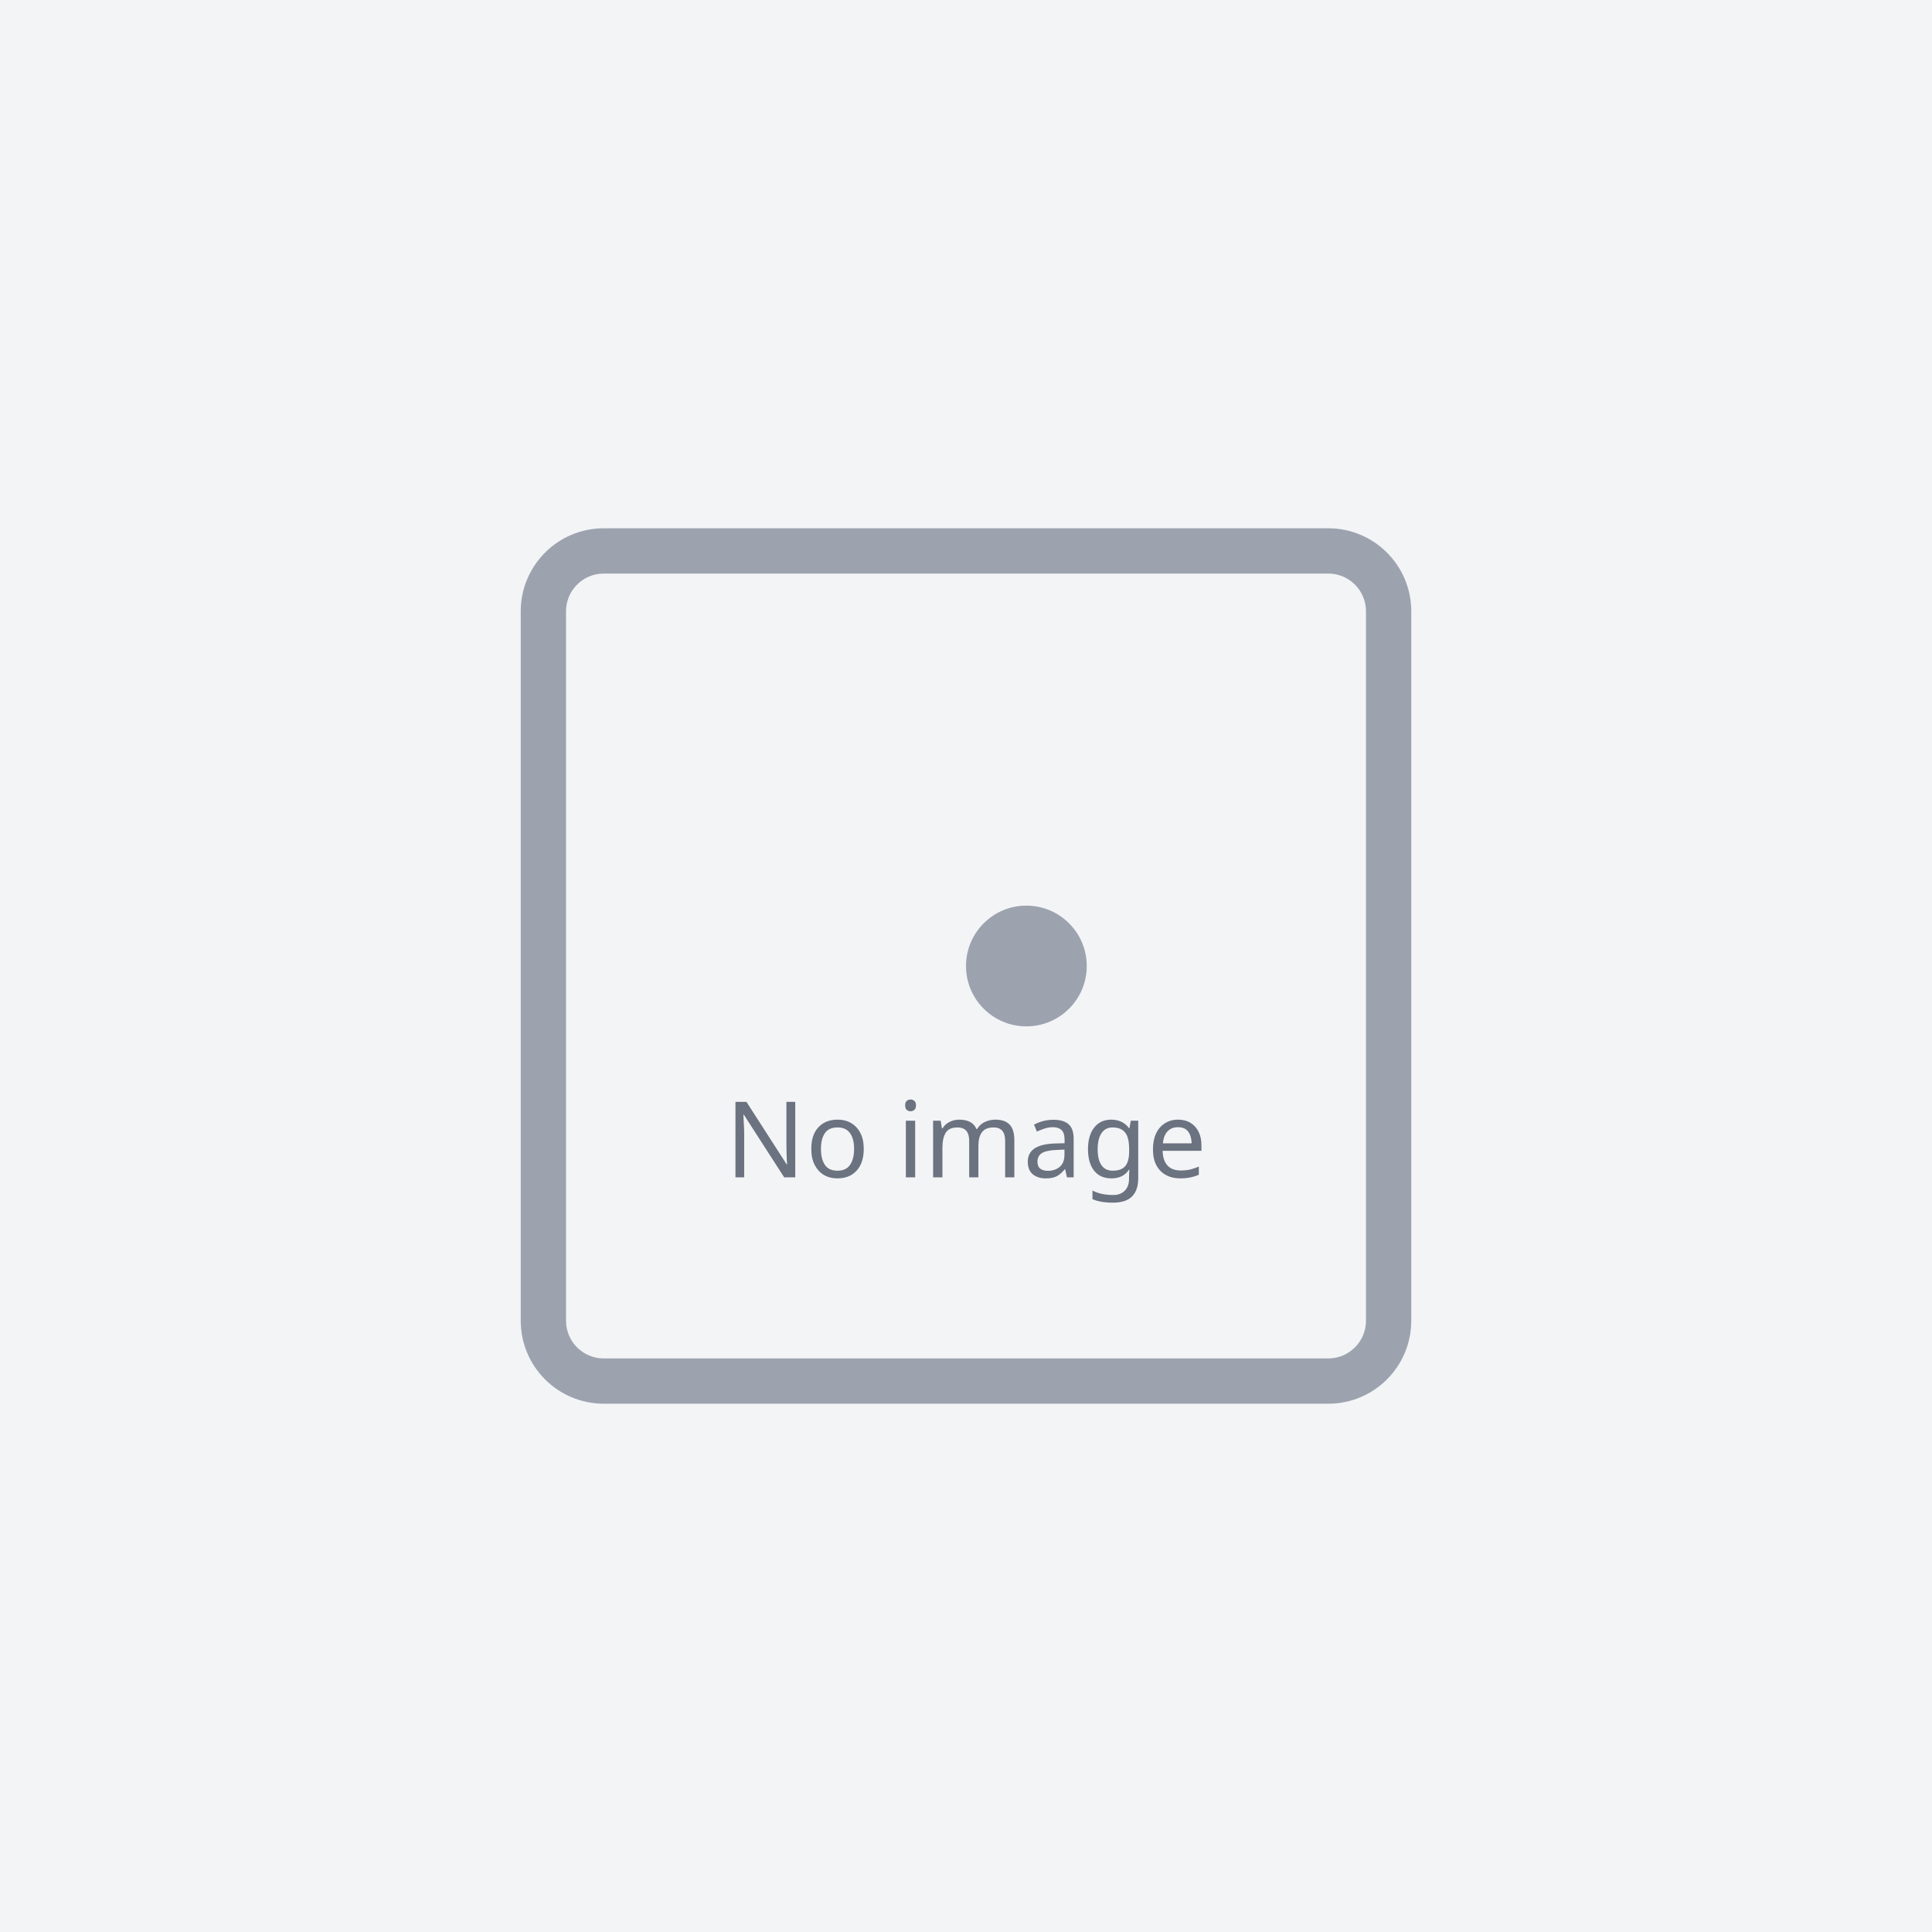
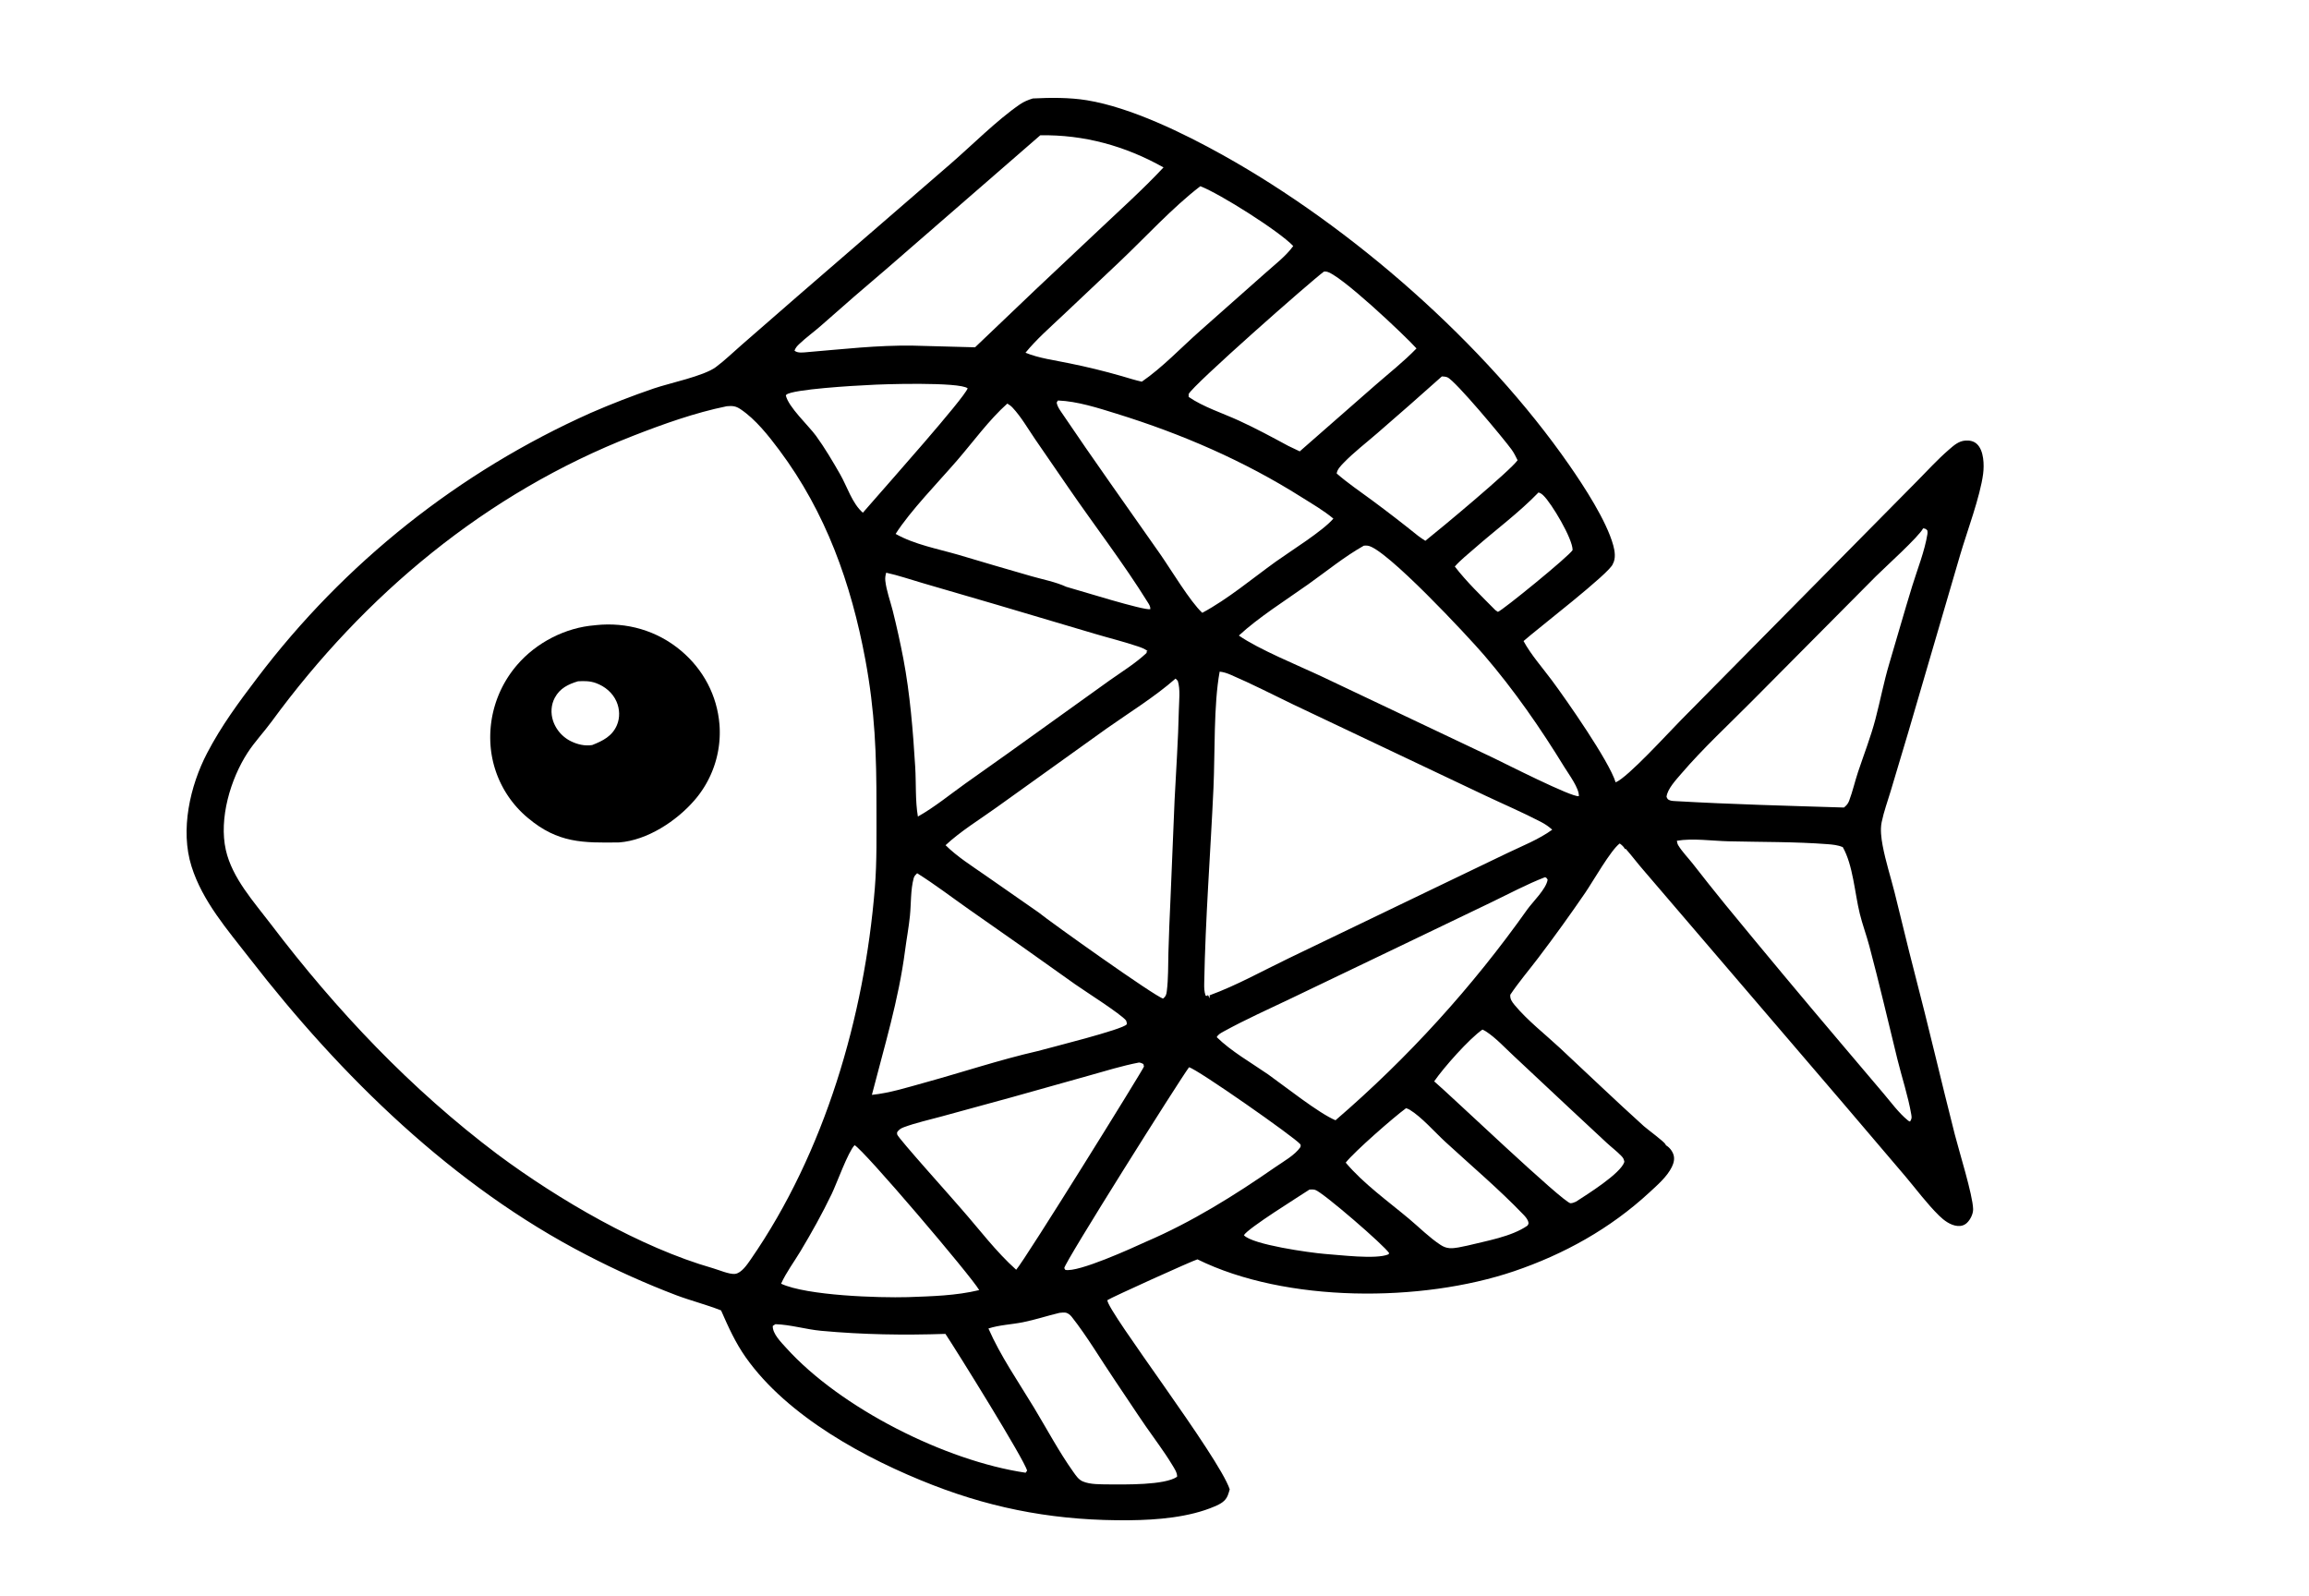
- <svg xmlns="http://www.w3.org/2000/svg" width="256" height="256" viewBox="0 0 256 256" fill="none">
-   <rect width="256" height="256" fill="#F3F4F6" />
-   <path d="M128 128C128 123.582 131.582 120 136 120C140.418 120 144 123.582 144 128C144 132.418 140.418 136 136 136C131.582 136 128 132.418 128 128Z" fill="#9CA3AF" />
-   <path fill-rule="evenodd" clip-rule="evenodd" d="M80 76C77.239 76 75 78.239 75 81V175C75 177.761 77.239 180 80 180H176C178.761 180 181 177.761 181 175V81C181 78.239 178.761 76 176 76H80ZM69 81C69 74.925 73.925 70 80 70H176C182.075 70 187 74.925 187 81V175C187 181.075 182.075 186 176 186H80C73.925 186 69 181.075 69 175V81Z" fill="#9CA3AF" />
-   <text x="128" y="156" text-anchor="middle" font-family="system-ui" font-size="14" fill="#6B7280">No image</text>
+ <svg xmlns="http://www.w3.org/2000/svg" width="1800" height="1244">
+   <path d="M805.144 76.752C818.909 76.066 833.646 75.929 847.281 78.147C881.487 83.712 922.83 103.924 953.249 120.877C1053.86 176.953 1157.54 267.822 1223.38 362.64C1234.79 379.073 1252.37 405.926 1257.65 425.193C1258.88 429.66 1259.71 435.402 1257.31 439.574C1255.67 446.27 1197.53 490.921 1187.69 499.739C1193.54 510.522 1202.44 520.487 1209.76 530.354C1221.25 545.826 1254.22 592.982 1259.49 609.869C1268.89 606.15 1300.88 570.937 1310.37 561.381L1454.88 415.093L1494.86 374.652C1502.79 366.604 1510.56 358.096 1519.1 350.701C1522.99 347.327 1526.76 343.823 1532.13 343.451C1535.44 343.222 1538.62 343.807 1541.13 346.135C1546.59 351.224 1546.85 362.468 1545.97 369.329C1543.68 387.129 1533.37 414.475 1528.03 432.656L1487.58 570.946L1473.89 616.718C1471.51 624.677 1468.52 632.814 1466.86 640.943C1465.69 646.687 1466.55 653.299 1467.6 658.989C1469.9 671.334 1473.88 683.59 1476.96 695.784C1482.15 716.321 1486.91 736.932 1492.27 757.43C1503.3 799.621 1513.11 842.156 1523.89 884.419C1527.21 897.423 1537.9 931.626 1538.16 942.511C1538.25 946.215 1536.1 950.611 1533.47 953.174C1531.41 955.177 1528.82 955.956 1525.99 955.693C1520.51 955.182 1515.47 951.423 1511.66 947.68C1502.08 938.27 1493.93 927.176 1485.26 916.921L1437.01 860.265L1281.08 678.216C1276.36 672.812 1272.11 667.066 1267.34 661.686L1266.83 661.948C1265.65 659.935 1264.55 658.914 1262.67 657.538C1255.8 662.488 1241.65 687.416 1235.72 696.05Q1218.13 721.739 1199.31 746.538C1192.03 756.162 1184.08 765.405 1177.37 775.435C1177.03 778.723 1178.65 780.96 1180.7 783.428C1190.67 795.457 1204.52 806.229 1215.97 816.892C1237.79 837.188 1259.3 857.894 1281.42 877.849C1284.13 880.292 1297.26 889.9 1298.34 892.033C1298.46 892.276 1298.57 892.528 1298.68 892.776Q1299.17 893.075 1299.64 893.414Q1300.11 893.753 1300.55 894.131Q1300.98 894.508 1301.39 894.921Q1301.79 895.334 1302.16 895.779Q1302.53 896.224 1302.86 896.699Q1303.18 897.174 1303.47 897.674Q1303.76 898.175 1304.01 898.698Q1304.25 899.221 1304.45 899.763C1305.68 903.071 1304.82 906.585 1303.33 909.648C1299.55 917.375 1291.97 923.857 1285.73 929.629C1255.29 957.753 1219.3 977.755 1180.15 991.026C1108.14 1015.43 1002.42 1015.72 933.479 981.722C929.27 982.92 865.701 1011.7 863.232 1013.55C863.361 1022.54 950.048 1135.24 958.643 1161.01C958.18 1162.61 957.732 1164.26 957.106 1165.81C955.222 1170.46 951.209 1172.47 946.837 1174.35C927.047 1182.85 901.969 1184.88 880.617 1185.1C826.619 1185.66 777.405 1177.24 726.984 1157.6C675.201 1137.44 614.039 1104.37 581.41 1058.21C573.305 1046.75 567.737 1034.34 562.106 1021.52C550.691 1017.02 538.741 1014.02 527.25 1009.71Q491.403 996.042 457.363 978.348C353.285 924.653 265.805 838.991 194.6 747.067C177.265 724.686 157.889 702.724 149.265 675.284C140.365 646.968 148.111 612.668 161.451 587.083C172.577 565.745 186.136 547.451 200.627 528.371Q203.79 524.192 207.019 520.063Q210.247 515.934 213.54 511.856Q216.833 507.779 220.19 503.753Q223.547 499.728 226.966 495.755Q230.386 491.783 233.867 487.865Q237.349 483.947 240.891 480.085Q244.434 476.222 248.037 472.415Q251.64 468.609 255.302 464.859Q258.964 461.11 262.685 457.419Q266.405 453.727 270.184 450.095Q273.962 446.462 277.797 442.89Q281.631 439.317 285.522 435.805Q289.412 432.293 293.358 428.843Q297.303 425.393 301.302 422.005Q305.301 418.617 309.352 415.292Q313.404 411.968 317.507 408.707Q321.61 405.447 325.764 402.251Q329.919 399.056 334.122 395.926Q338.326 392.796 342.578 389.732Q346.831 386.669 351.131 383.673Q355.431 380.676 359.777 377.748Q364.124 374.82 368.516 371.961Q372.908 369.101 377.344 366.311Q381.781 363.521 386.261 360.801Q390.74 358.081 395.262 355.431Q399.784 352.782 404.347 350.204Q408.91 347.626 413.513 345.12Q418.116 342.614 422.757 340.181Q427.399 337.748 432.078 335.388Q436.758 333.028 441.474 330.742Q446.189 328.456 450.941 326.244Q455.692 324.033 460.477 321.896Q484.698 311.358 509.694 302.819C522.055 298.589 548.552 293.196 558.001 286.197C565.023 280.996 571.465 274.643 578.091 268.919L621.791 230.85L740.795 127.9C757.549 113.396 777.157 93.649 795.037 81.384C798.228 79.195 801.47 77.902 805.144 76.752ZM566.526 316.682C541.769 321.718 517.145 330.54 493.631 339.704C378.895 384.42 284.178 463.603 211.829 562.383C205.819 570.588 198.596 578.22 193.078 586.684C179.692 607.213 170.534 638.144 176.047 662.609C180.979 684.5 197.898 702.987 211.134 720.41C262.31 787.775 320.33 849.087 388.042 900.02C435.409 935.189 499.098 972.451 555.782 988.645C560.17 989.898 568.671 993.586 573.025 993.055C578.086 992.437 582.634 985.537 585.324 981.647C642.878 898.427 673.862 792.538 681.986 692.272C683.683 671.322 683.226 649.922 683.256 628.899C683.314 588.226 682.073 554.402 674.549 514.044C663.514 454.849 643.777 399.395 607.48 350.852C599.109 339.657 589.063 326.908 577.372 319.048C573.525 316.462 571.055 316.278 566.526 316.682ZM950.796 523.571C946.028 549.328 947.22 586.968 945.968 614.334C943.65 665.016 939.661 715.852 938.753 766.574C938.695 769.791 938.724 773.155 939.875 776.198L941.347 776.375L941.54 775.362L943.04 778.248L942.977 775.88C963.897 768.246 984.293 756.824 1004.4 747.134L1115.85 693.483L1174.73 665.178C1186.39 659.563 1199.62 654.388 1210.06 646.773C1207.27 644.311 1204.48 642.392 1201.18 640.675C1186.95 633.278 1172.01 626.877 1157.5 620.026L1077.21 581.942L1008.18 549.2C992.003 541.408 975.89 533.097 959.388 526.02C956.609 524.829 953.826 523.869 950.796 523.571ZM916.411 528.994C900.199 543.249 880.409 555.429 862.726 567.895L777.119 629.237C764.036 638.66 748.882 647.884 737.117 658.879C746.307 667.937 757.649 675.066 768.2 682.418L809.582 711.243C818.227 718.359 900.928 777.257 906.72 778.425C908.824 776.771 909.255 775.353 909.585 772.716C910.833 762.744 910.576 752.504 910.849 742.463Q911.453 721.689 912.456 700.931L915.66 623.725C916.809 600.328 918.5 576.982 918.976 553.553C919.115 546.697 920.29 537.225 918.123 530.721L916.411 528.994ZM810.959 105.457L692.256 208.592Q665.762 231.061 639.762 254.101C634.296 258.9 628.268 263.208 623.017 268.222C621.378 269.786 620.126 271.174 619.354 273.352C621.901 275.504 626.391 274.743 629.551 274.482C657.111 272.212 683.941 269.02 711.725 269.437L760.116 270.737Q807.371 225.4 855.18 180.646C872.558 164.176 890.675 147.986 907.031 130.51C877.211 113.747 845.066 104.889 810.959 105.457ZM1063.18 425.388C1048.06 433.91 1034.02 445.411 1019.86 455.466C1002.67 467.671 981.012 481.305 965.767 495.439C981.232 506.257 1012.57 518.953 1031.1 527.699L1164.12 590.794C1171.99 594.542 1225.94 622.004 1230.8 620.622C1231.25 614.678 1222.84 603.4 1219.68 598.241C1200.7 567.331 1180.61 538.321 1156.98 510.747C1144.33 495.986 1080 427.026 1066.15 425.376C1065.15 425.258 1064.17 425.279 1063.18 425.388ZM690.838 446.444C690.233 448.608 689.909 450.512 690.16 452.763C691.011 460.387 694.002 468.498 695.91 475.96Q700.573 494.559 704.198 513.388C709.432 540.945 711.765 569.935 713.463 597.923C714.229 610.543 713.437 624.171 715.549 636.551C728.438 629.31 740.487 619.413 752.545 610.798Q786.244 587.046 819.674 562.915L864.89 530.488C874.537 523.649 885.252 517.099 893.86 508.962L893.848 507.838L894.629 507.55C892.367 505.719 889.708 504.809 886.987 503.886C876.01 500.163 864.606 497.396 853.49 494.08L776.733 471.317L719.354 454.574C709.965 451.859 700.364 448.523 690.838 446.444ZM1499.18 411.877C1495.94 418.345 1469.27 442.387 1462.34 449.301L1365.99 546.337C1347.52 564.977 1327.5 583.423 1310.46 603.356C1306.54 607.939 1299.74 615.167 1299.16 621.182C1299.93 622.78 1299.96 623.189 1301.71 623.867C1303.12 624.418 1304.77 624.424 1306.27 624.517C1349.91 627.032 1393.77 628.141 1437.47 629.505C1439.32 628.01 1440.63 626.594 1441.48 624.331C1444.23 617.057 1445.98 609.209 1448.45 601.805C1453.02 588.117 1458.36 574.512 1462.02 560.551C1465.8 546.17 1468.5 531.74 1472.76 517.446C1478.78 497.286 1484.48 477.005 1490.67 456.902C1494.68 443.889 1500.45 429.511 1502.57 416.162C1502.73 415.171 1502.6 414.395 1502.45 413.416C1501.1 412.185 1500.99 412.104 1499.18 411.877ZM714.964 680.732C713.626 682.14 712.754 682.774 712.242 684.683C709.8 693.773 710.304 704.521 709.353 713.901C708.438 722.933 706.707 732.063 705.531 741.093C700.534 779.489 689.284 816.172 679.689 853.502C693.791 852.04 707.399 847.662 721.024 843.915C750.138 835.909 779.42 826.11 808.795 819.396C818.254 816.769 875.609 802.506 878.298 798.542C878.743 797.886 878.062 796.325 877.867 795.566C873.795 790.42 845.421 772.449 838.176 767.323Q797.024 737.913 755.515 709.01C742.053 699.573 728.9 689.45 714.964 680.732ZM1204.43 683.82C1190.21 689.306 1176.51 696.694 1162.76 703.3L1091.16 737.7L1007.19 777.967C989.448 786.452 971.09 794.65 953.855 804.113C951.722 805.284 949.688 806.332 948.514 808.503C959.77 819.579 975.476 828.492 988.482 837.484C1001.39 846.658 1028.06 867.85 1041.11 873.307Q1051.66 864.22 1061.93 854.816Q1072.21 845.412 1082.19 835.7Q1092.17 825.988 1101.85 815.976Q1111.53 805.964 1120.9 795.662Q1130.27 785.359 1139.32 774.777Q1148.37 764.194 1157.1 753.34Q1165.83 742.487 1174.22 731.372Q1182.61 720.258 1190.66 708.893C1194.96 702.936 1205.54 692.796 1206.47 685.664C1205.7 684.586 1205.73 684.26 1204.43 683.82ZM824.773 312.207C824.314 312.919 823.618 313.48 823.816 314.343C824.431 317.019 825.97 319.216 827.482 321.457C852.528 358.595 878.749 395.205 904.427 431.939C912.688 443.757 927.848 469.106 937.254 477.72C957.388 466.882 976.003 451.179 994.574 437.811C1006.11 429.539 1031.11 414.036 1039.44 404.284C1031.87 397.928 1022.96 392.834 1014.6 387.552C969.797 359.241 921.152 338.216 870.615 322.557C856.151 318.076 839.958 312.802 824.773 312.207ZM1307.23 655.404C1307.39 656.648 1307.64 657.879 1308.3 658.962C1311.32 663.94 1315.87 668.565 1319.51 673.178Q1331.98 689.223 1344.81 704.984Q1390.15 760.236 1436.39 814.735L1468.24 852.323C1474.15 859.277 1480.17 867.575 1487.22 873.328C1488.06 874.015 1487.88 873.838 1488.99 874.323C1490.3 872.05 1490.42 871.513 1489.95 868.793C1487.5 854.503 1482.57 839.719 1479.09 825.565C1471.87 796.162 1465 766.536 1457.2 737.286C1454.94 728.834 1451.84 720.592 1449.77 712.098C1445.86 696.126 1444.56 674.433 1436.52 660.329C1432.75 658.789 1428.69 658.376 1424.66 658.067C1399.13 656.114 1373.01 656.465 1347.39 655.834C1334.83 655.525 1319.49 653.295 1307.23 655.404ZM935.733 145.163C914.005 161.782 892.594 185.323 872.466 204.341L828.516 245.851C818.671 255.167 807.987 264.449 799.431 274.966C810.04 279.338 822.436 280.848 833.679 283.223Q854.144 287.366 874.215 293.122C879.479 294.64 884.761 296.357 890.11 297.537C906.168 286.531 920.873 270.869 935.523 257.928L985.651 213.525C993.001 206.894 1002.41 199.809 1008.15 191.793C997.253 180.218 950.835 150.918 935.733 145.163ZM887.911 828.29C874.72 830.828 861.671 834.888 848.741 838.515L788.58 855.402L733.984 870.334C724.309 872.985 713.97 875.249 704.578 878.735C702.207 879.615 700.758 880.599 699.333 882.675C699.364 883.257 699.263 883.862 699.427 884.421C700.315 887.438 743.368 935.194 749.433 942.414C763.278 958.159 776.546 975.893 792.175 989.829C799.376 981.73 891.26 833.638 891.793 831.424L891.35 829.468C890.153 828.884 889.262 828.381 887.911 828.29ZM785.259 314.606C770.996 327.356 758.655 344.421 746.092 358.964C731.734 375.584 709.517 398.368 698.192 416.206C712.844 424.483 730.971 427.821 747.059 432.479Q775.625 441.034 804.292 449.245C813.148 451.784 822.874 453.598 831.226 457.443C841.184 460.181 892.231 476.206 896.768 474.864C896.845 472.713 895.831 471.272 894.735 469.509C875.761 438.977 853.463 410.062 833.095 380.422L806.872 342.288C801.329 334.16 796.035 324.934 789.339 317.758C788.13 316.462 786.779 315.499 785.259 314.606ZM1032.15 211.659C1021.86 219.195 929.615 300.466 926.622 307.185L926.625 309.41C937.897 317.217 953.218 322.107 965.82 327.888C978.973 333.922 991.539 340.704 1004.26 347.577L1013.23 351.864L1072.11 300.28C1082.86 290.881 1094.33 281.899 1104.24 271.614C1096.09 262.409 1043.39 212.431 1033.74 211.708C1033.21 211.669 1032.68 211.665 1032.15 211.659ZM926.91 831.986C918.819 842.983 830.085 983.831 829.654 988.543L830.476 989.942C840.626 992.075 882.302 973.062 893.439 967.955C928.967 952.725 962.49 931.829 994.17 909.83C1000.45 905.471 1009.46 900.506 1013.78 894.18C1013.88 893.232 1014.22 892.682 1013.58 891.912C1009.12 886.492 933.398 833.445 926.91 831.986ZM604.475 1032.26L602.428 1033.62C602.112 1039.64 608.894 1046.32 612.823 1050.68C655.154 1097.63 736.992 1138.85 799.543 1148.06L800.684 1146.45C798.851 1138.3 745.16 1052.02 737.011 1039.83C704.282 1040.92 672.798 1040.43 640.187 1037.43C628.121 1036.32 616.603 1032.67 604.475 1032.26ZM825.901 1023.44C816.371 1025.71 807.018 1028.83 797.42 1030.75C788.55 1032.53 779.152 1032.82 770.546 1035.62C779.817 1056.9 794.03 1077.41 806.047 1097.31C815.899 1113.63 825.72 1132.03 836.736 1147.46C838.718 1150.23 840.718 1153.34 843.94 1154.77C849.864 1157.39 858.226 1157.05 864.647 1157.16C876.639 1157.2 907.949 1157.9 917.595 1151.22C917.97 1148.22 915.131 1144.15 913.576 1141.58C907.388 1131.35 900.037 1121.75 893.236 1111.92C885.171 1100.26 877.462 1088.32 869.485 1076.6C858.485 1060.43 847.464 1041.7 835.457 1026.52C834.176 1024.9 832.325 1023.38 830.185 1023.22C828.774 1023.12 827.305 1023.29 825.901 1023.44ZM1124.02 293.435Q1099.03 315.783 1073.67 337.707C1064.96 345.277 1055.42 352.579 1047.39 360.864C1045.2 363.132 1042.43 365.925 1042.02 369.094C1050.71 376.694 1060.47 383.255 1069.76 390.128Q1087.97 403.604 1105.62 417.809C1107.44 419.086 1109.23 420.433 1111.13 421.587C1122.85 412.32 1177.83 366.476 1183.05 358.767C1181.63 355.831 1180.16 352.903 1178.23 350.263C1172.17 341.949 1134.48 296.68 1128.34 294.148C1126.95 293.574 1125.5 293.504 1124.02 293.435ZM666.204 892.734C661.172 897.797 652.31 922.521 648.396 930.671C641.056 945.954 632.703 960.92 623.981 975.459C619.052 983.675 612.81 991.995 608.903 1000.71C629.014 1010.05 685.111 1011.82 707.74 1011.18C726.31 1010.5 745.209 1010.08 763.344 1005.69C757.203 994.865 673.019 895.96 666.204 892.734ZM1155.64 802.603C1145.26 809.838 1125.41 832.208 1118.03 842.965C1128.94 852.102 1219.24 938.181 1224.37 937.984C1225.87 937.927 1227.19 937.346 1228.55 936.761C1237.1 931.201 1263.49 914.846 1266.3 905.719C1265.79 903.358 1265.48 902.728 1263.81 900.992C1260.39 897.439 1256.17 894.266 1252.52 890.891L1223.69 864.038L1179.93 823.054C1173.11 816.747 1166.05 808.985 1158.26 803.973C1157.43 803.439 1156.55 803 1155.64 802.603ZM1096.11 863.887C1086.53 870.868 1055.87 897.685 1049.06 906.33C1063.01 922.837 1082.01 936.361 1098.56 950.234C1106.48 956.872 1114.35 964.816 1122.97 970.446C1125.16 971.874 1127.3 972.775 1129.93 972.985C1134.35 973.339 1139.56 971.854 1143.94 971.01C1158.5 967.372 1178.29 964.096 1190.71 955.463C1191.37 954.332 1191.74 954.239 1191.47 952.86C1191.02 950.546 1189.09 948.408 1187.49 946.746C1168.52 926.966 1146.89 908.687 1126.69 890.103C1118.46 882.53 1108.22 870.753 1098.99 865.13C1098.05 864.559 1097.15 864.233 1096.11 863.887ZM677.003 300.165C667.09 300.555 617.571 303.457 613.032 307.673C612.865 307.828 612.748 308.03 612.606 308.209C614.471 317.205 630.438 331.908 636.146 339.767C643.01 349.217 649.173 359.659 654.966 369.793C660.417 379.326 664.368 392.572 672.66 399.685L680.862 390.297C690.91 378.671 751.476 310.643 754.351 302.728C748.185 297.587 687.082 299.404 677.003 300.165ZM1199.36 383.891C1184.17 399.651 1165.91 413.064 1149.45 427.53C1144.31 432.044 1138.63 436.495 1134.11 441.627C1143.49 453.834 1154.9 464.684 1165.71 475.627L1167.71 476.986C1171.29 475.833 1223.34 433.441 1225.94 428.798C1226 419.907 1209.55 392.396 1203.19 386.286C1201.94 385.085 1201.01 384.403 1199.36 383.891ZM1020.83 927.319C1012.56 932.803 973.177 957.197 969.682 962.893C976.273 970.313 1021.29 976.55 1032.5 977.474C1043.86 978.22 1072.65 981.964 1082.3 977.846L1082.96 976.941C1079.5 971.149 1031.25 929.428 1025.28 927.578C1023.89 927.147 1022.27 927.242 1020.83 927.319Z" />
+   <path d="M463.78 487.419C463.98 487.391 464.179 487.356 464.38 487.335C488.589 484.759 512.2 491.545 530.845 507.212C548.246 521.835 559.053 542.095 560.875 564.834Q560.95 565.827 561.001 566.822Q561.052 567.816 561.078 568.812Q561.105 569.807 561.106 570.803Q561.108 571.799 561.085 572.795Q561.063 573.79 561.015 574.785Q560.968 575.78 560.896 576.773Q560.824 577.766 560.728 578.758Q560.632 579.749 560.511 580.737Q560.39 581.726 560.245 582.711Q560.1 583.696 559.931 584.678Q559.762 585.659 559.568 586.636Q559.375 587.613 559.157 588.585Q558.94 589.557 558.699 590.523Q558.457 591.489 558.192 592.449Q557.927 593.409 557.639 594.362Q557.35 595.315 557.038 596.261Q556.726 597.206 556.39 598.144Q556.055 599.082 555.697 600.011Q555.339 600.94 554.958 601.86Q554.576 602.78 554.173 603.69Q553.769 604.601 553.343 605.501Q552.917 606.401 552.469 607.29Q552.021 608.18 551.551 609.058Q551.081 609.936 550.59 610.802Q550.099 611.668 549.586 612.522Q549.074 613.376 548.54 614.217Q548.007 615.057 547.453 615.885Q546.899 616.712 546.325 617.526Q545.75 618.339 545.156 619.139Q544.562 619.938 543.949 620.722Q543.335 621.506 542.702 622.275Q542.07 623.044 541.418 623.797C527.381 640.088 504.557 655.045 482.739 656.708C454.47 657.108 434.98 657.303 411.642 637.724Q410.86 637.076 410.095 636.409Q409.33 635.741 408.582 635.055Q407.833 634.369 407.102 633.664Q406.371 632.96 405.658 632.237Q404.944 631.515 404.249 630.775Q403.554 630.034 402.878 629.277Q402.202 628.52 401.544 627.746Q400.887 626.972 400.249 626.182Q399.611 625.392 398.993 624.586Q398.375 623.781 397.778 622.96Q397.18 622.139 396.603 621.304Q396.026 620.468 395.47 619.619Q394.914 618.769 394.379 617.906Q393.844 617.043 393.331 616.167Q392.818 615.29 392.327 614.401Q391.836 613.513 391.367 612.612Q390.898 611.711 390.452 610.799Q390.006 609.887 389.582 608.964Q389.159 608.041 388.759 607.108Q388.358 606.175 387.982 605.232Q387.605 604.289 387.251 603.337Q386.898 602.385 386.569 601.424Q386.239 600.464 385.934 599.495Q385.629 598.527 385.347 597.551Q385.066 596.575 384.809 595.593Q384.553 594.61 384.32 593.622Q384.088 592.633 383.881 591.639Q383.673 590.645 383.49 589.646Q383.308 588.647 383.15 587.644Q382.992 586.641 382.859 585.634Q382.727 584.628 382.619 583.618Q382.511 582.608 382.429 581.596Q382.344 580.53 382.285 579.463Q382.227 578.395 382.195 577.326Q382.162 576.258 382.157 575.188Q382.151 574.119 382.172 573.05Q382.193 571.981 382.24 570.913Q382.287 569.845 382.361 568.778Q382.435 567.712 382.535 566.647Q382.635 565.583 382.761 564.521Q382.888 563.459 383.04 562.401Q383.193 561.343 383.372 560.289Q383.551 559.235 383.755 558.185Q383.96 557.136 384.191 556.092Q384.422 555.048 384.679 554.01Q384.935 552.972 385.217 551.941Q385.5 550.91 385.807 549.886Q386.115 548.862 386.448 547.846Q386.781 546.83 387.139 545.822Q387.497 544.815 387.88 543.817Q388.263 542.818 388.67 541.83Q389.078 540.841 389.509 539.863Q389.941 538.885 390.397 537.918Q390.853 536.951 391.333 535.996Q391.812 535.04 392.316 534.097Q392.819 533.154 393.345 532.223Q393.872 531.293 394.421 530.375Q394.97 529.458 395.542 528.555Q396.114 527.652 396.708 526.763Q397.302 525.874 397.918 525Q398.534 524.126 399.171 523.268Q399.809 522.41 400.467 521.567Q401.126 520.725 401.805 519.899Q402.484 519.074 403.183 518.265C418.2 500.819 440.881 489.179 463.78 487.419ZM450.569 531.1C442.901 533.411 436.454 536.57 432.509 543.919C429.547 549.435 429.199 555.98 431.131 561.893Q431.348 562.538 431.597 563.172Q431.846 563.806 432.125 564.426Q432.405 565.047 432.715 565.653Q433.025 566.259 433.364 566.849Q433.704 567.439 434.072 568.012Q434.44 568.585 434.836 569.139Q435.232 569.692 435.654 570.226Q436.077 570.76 436.526 571.272Q436.974 571.784 437.447 572.273Q437.921 572.762 438.417 573.228Q438.914 573.693 439.433 574.133Q439.952 574.574 440.493 574.988Q441.033 575.402 441.593 575.789Q442.153 576.176 442.731 576.535Q443.309 576.894 443.905 577.224Q444.5 577.554 445.111 577.854C450.181 580.358 456.029 581.7 461.656 580.794C469.904 577.551 477.259 573.892 480.922 565.295C483.405 559.469 483.128 552.7 480.618 546.937C477.614 540.039 471.599 535.081 464.628 532.512C460.058 530.828 455.384 530.797 450.569 531.1Z" />
</svg>
